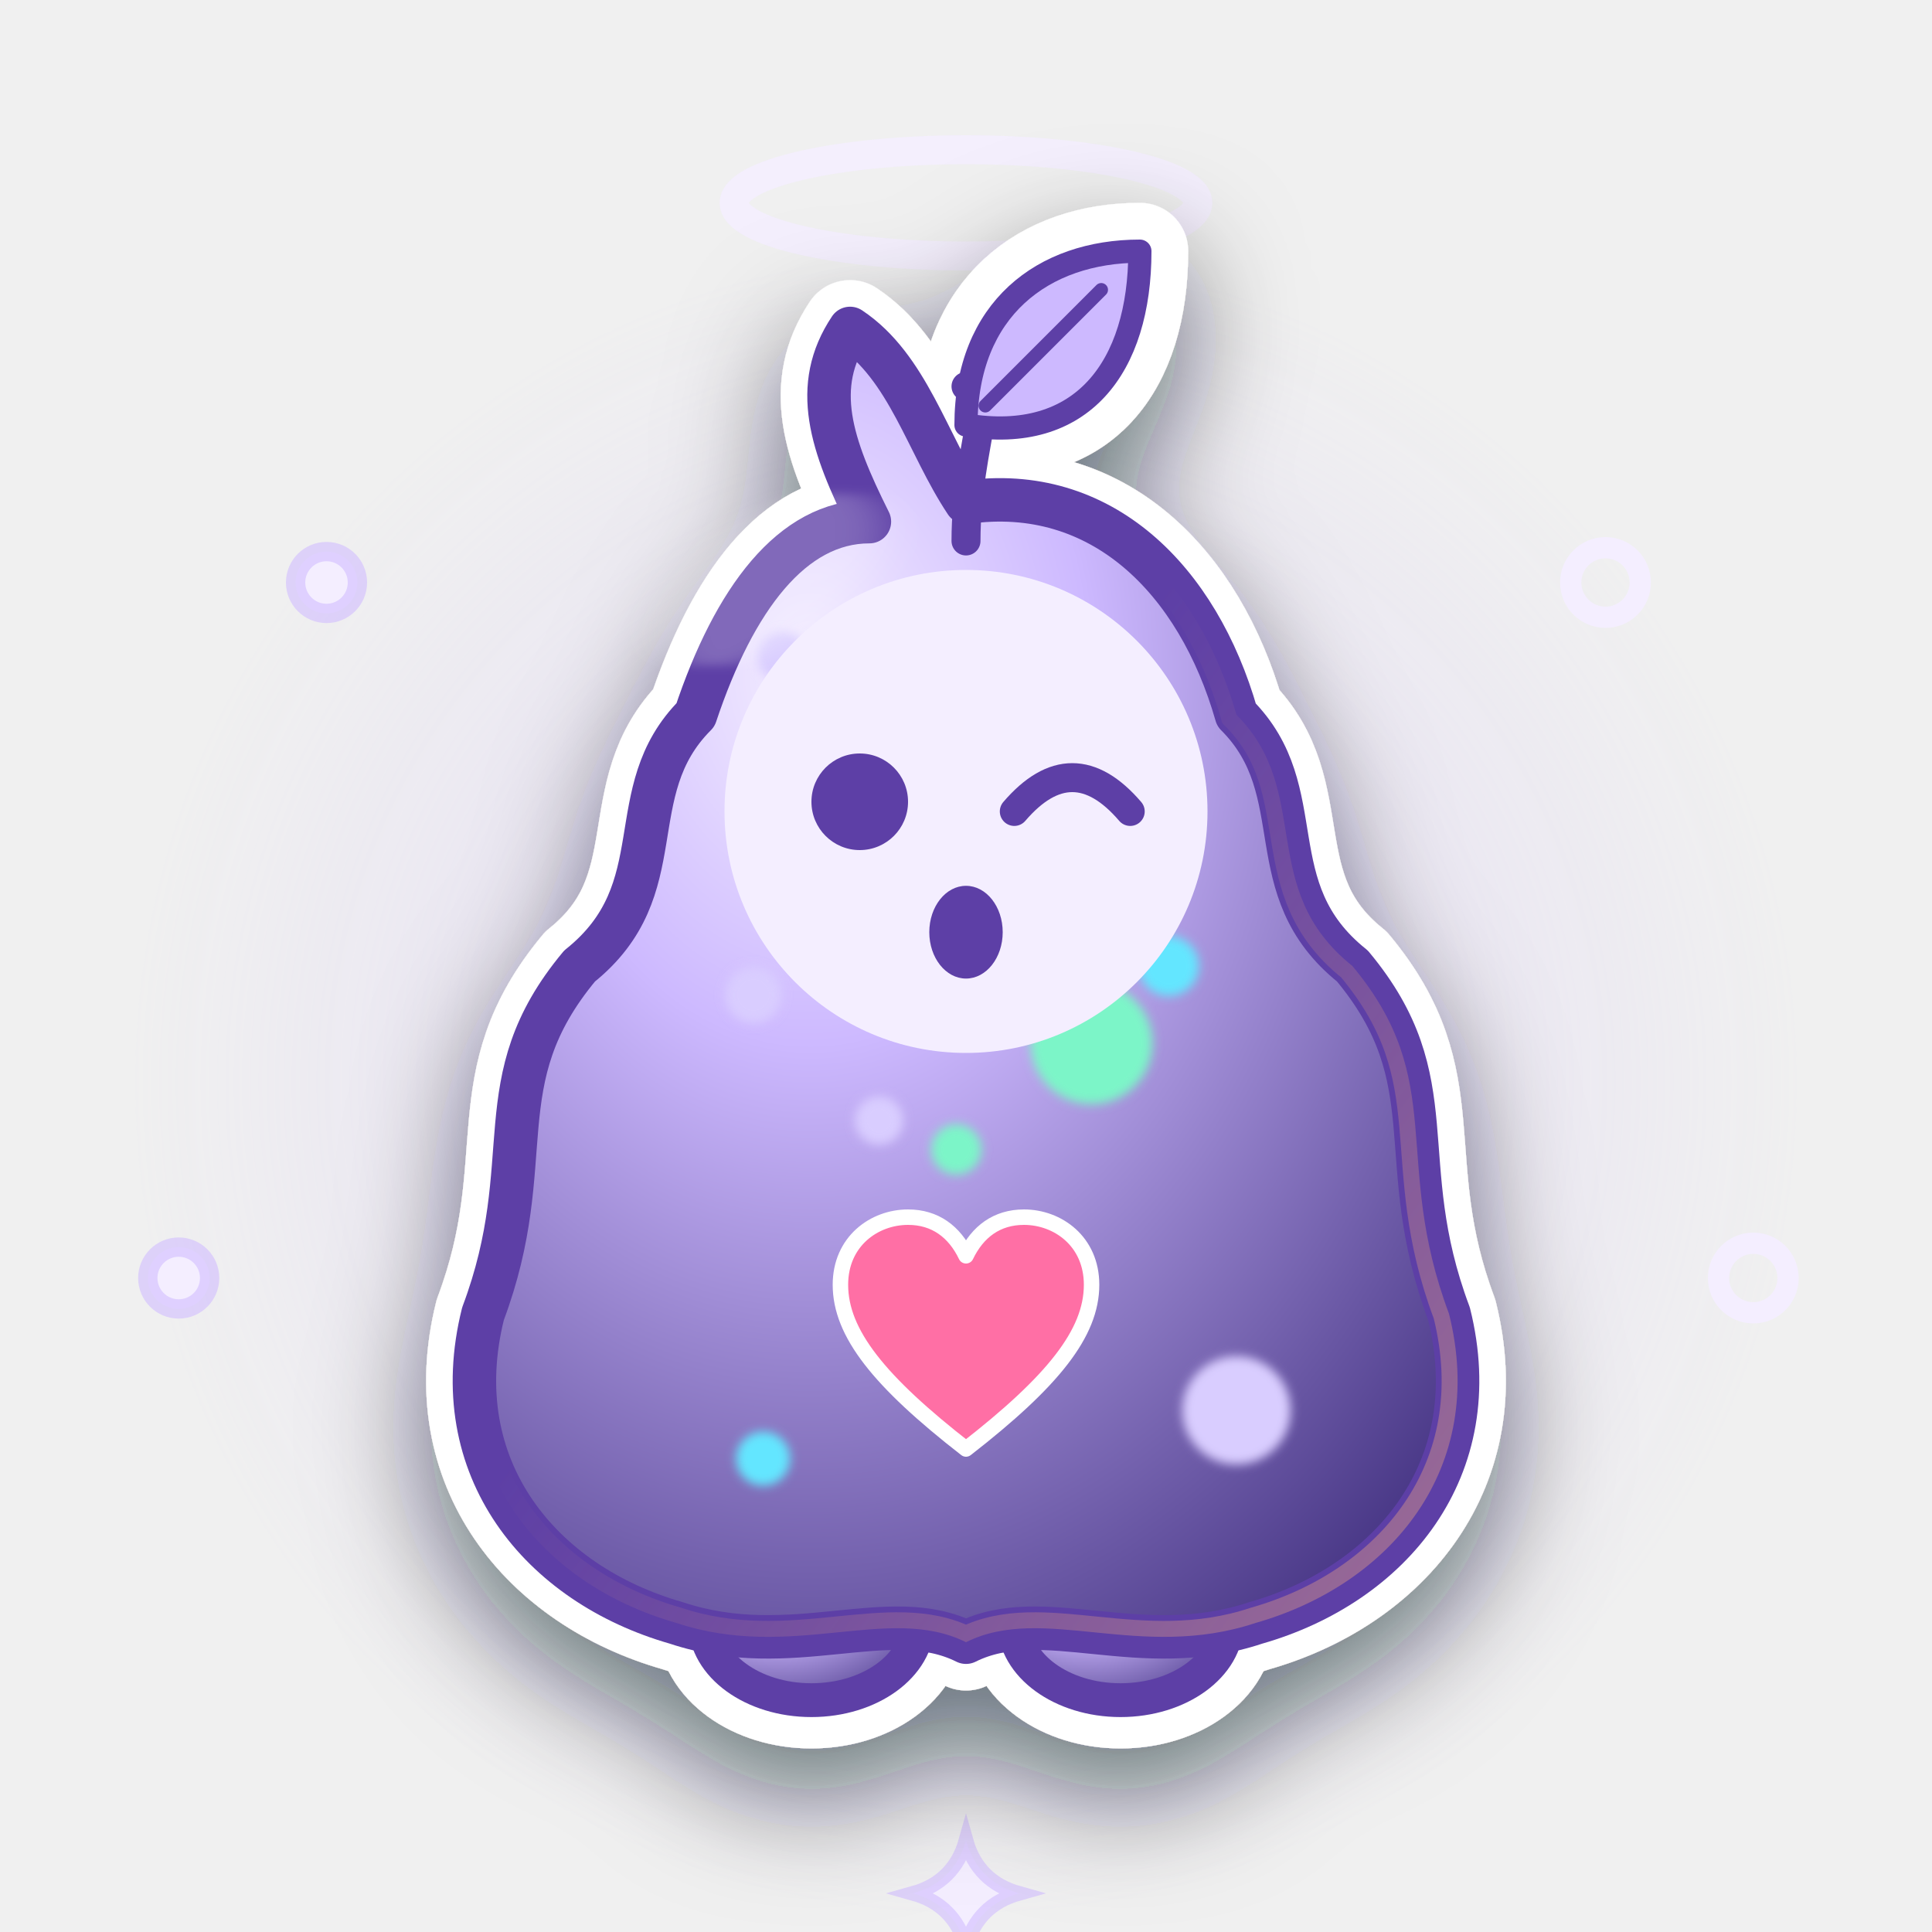
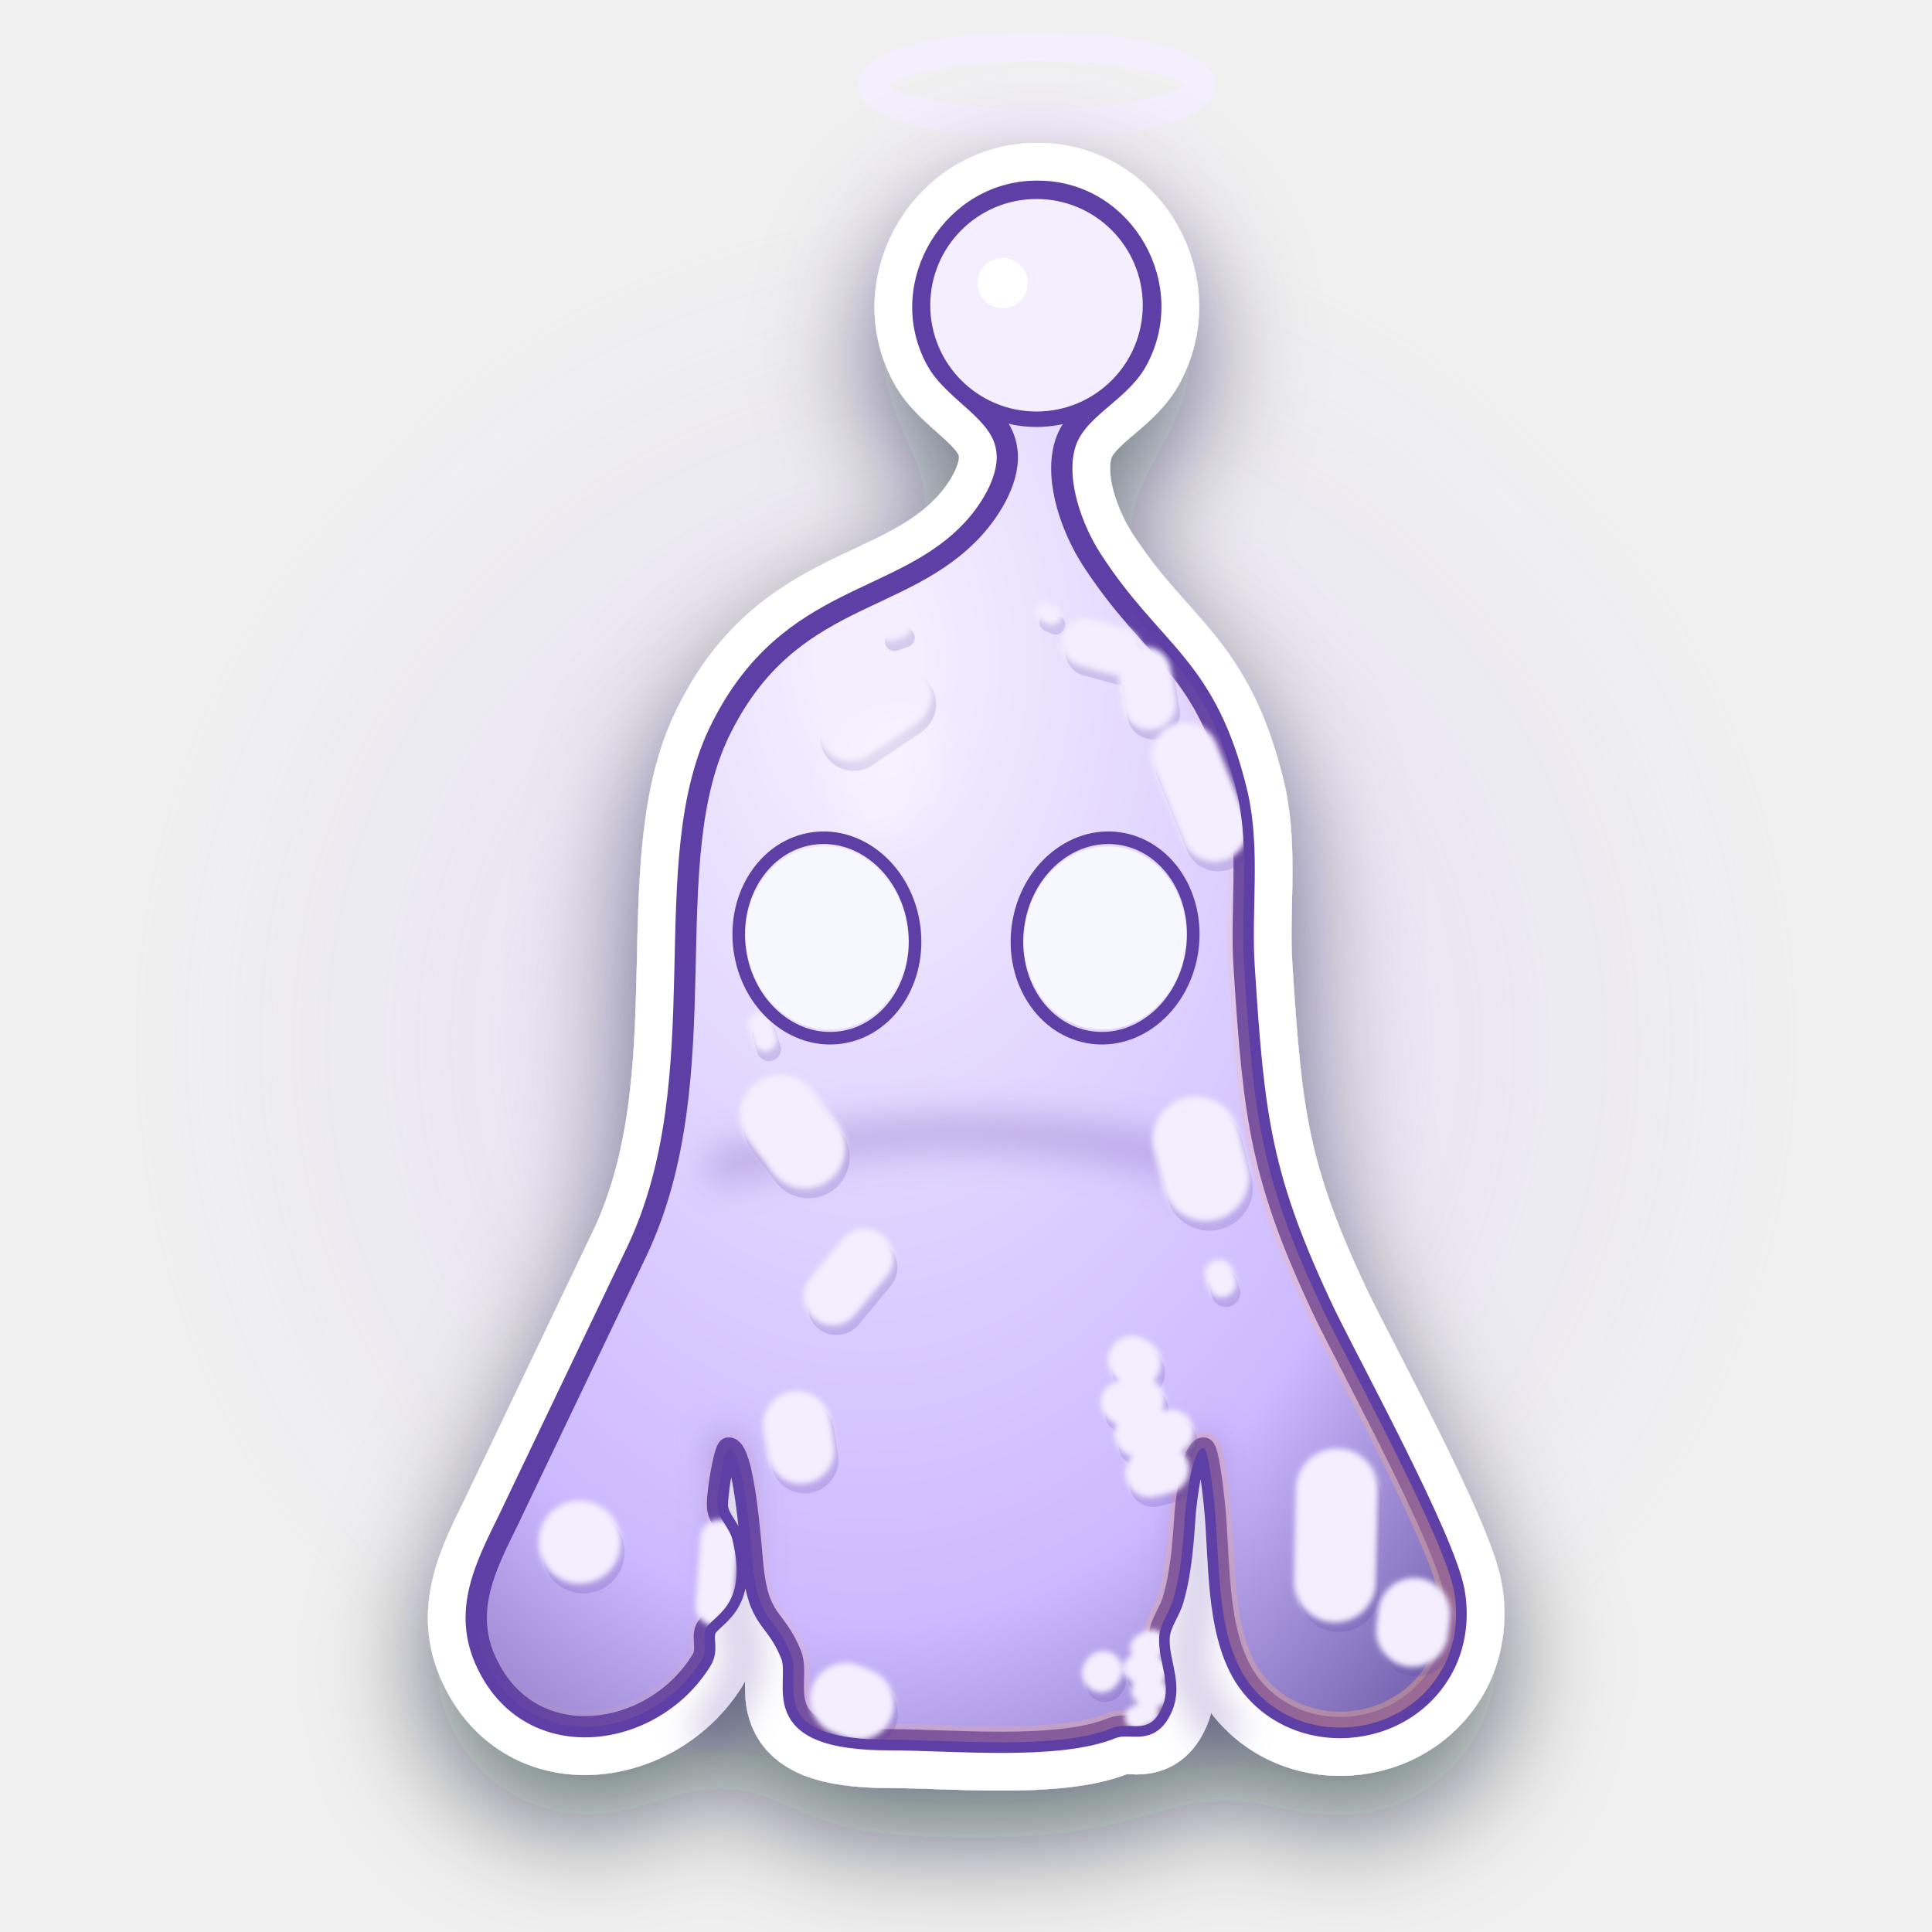
- <svg xmlns="http://www.w3.org/2000/svg" viewBox="0 0 200 200" width="64" height="64" role="img" aria-label="Arise Soul, lilac flame with wink eyes" data-soul="06f6f233f18448" data-detail="full">
+ <svg xmlns="http://www.w3.org/2000/svg" viewBox="0 0 200 200" width="64" height="64" role="img" aria-label="Arise Soul, lilac colour, with round button eyes and a glowing antenna orb" data-soul="06f6f233f18448" data-detail="full">
  <defs>
-     <path id="t06f6f233f18448-p" d="M100 52C114 50 124 60 128 74C136 82 130 92 140 100C150 112 144 120 150 136C154 152 144 164 130 168C118 172 108 166 100 170C92 166 82 172 70 168C56 164 46 152 50 136C56 120 50 112 60 100C70 92 64 82 72 74C76 62 82 54 90 54C86 46 84 40 88 34C94 38 96 46 100 52Z" />
+     <path id="t06f6f233f18448-p" d="M92.2 180.1c-13.4 0-9.1-5.7-10.3-8.8c-1.7-4.2-3.4-3.2-4-9.5c-.2-2.1-.9-12.1-2.5-11.9c-.4 0-1.3 5.2-1.1 6.3c.2 1.1 1.2 2 1.5 3.1c1.8 7.3-2.3 7.9-2.8 9.5c-.3 1 .3 2-.4 3.1c-5 8.1-17.6 10-22.2 .3c-2.6-5.4-.1-10.1 2.3-15c4.4-9.2 8.8-18.4 13.2-27.6c8.7-18.3 1.7-40.4 8.8-54.3c7.1-14.1 18.7-12.5 26.1-20.6c1.9-2.1 3.9-5.4 3.4-8.3c-.6-3.9-5.5-5.8-7.3-9.2c-4.2-7.8 1.8-17.6 10.7-17.4c8.8 .1 14.4 10 10 17.7c-1.9 3.3-6.4 4.9-7.4 8.7c-1 3.7 .8 8.6 2.8 11.7c6.4 9.9 11.9 10.9 15.1 24.4c1.3 5.8 .3 12 .7 17.9c1 15.6 1.7 21.8 8.4 35.9c3 6.1 12.2 23 13.3 28.5c.5 2.6 .2 5.3-.9 7.6c-4 8.2-15.9 9-20.8 1.3c-3-4.9-2.5-12.3-3.1-17.9c-.1-.9-.6-5.7-1.1-5.7c-1.2-.1-1.8 5.6-1.9 6.6c-.2 2.9-.4 6.1-1.2 8.9c-.3 1.3-1.4 2.6-1.5 4c-.2 2.8 1.7 5.3-.1 8.1c-1.3 2-3 .7-4.8 1.4c-5.6 2.3-16.6 1.2-22.9 1.2z" />
+     <g id="t06f6f233f18448-q" stroke-linecap="round">
+       <path stroke-width="2" d="M108.2 63.4l.7 .3M92.2 65.4l1.1-.4" />
+       <path stroke-width="2.5" d="M78.7 106l.5 1.6M117.7 177.8l1-.5" />
+       <path stroke-width="3" d="M126.2 131.9l.3 .9M118.5 170.6l.7-.4M117.8 172.7l1.6 .2M118.6 175l.9 .3" />
+       <path stroke-width="4" d="M74 166.3l.5-7M114 173.2l.2-.3" />
+       <path stroke-width="4.5" d="M116.2 145.2l2.1-.3M117.6 148.5l3.7-.3" />
+       <path stroke-width="5" d="M112.4 66.5l3.3 .9M117.2 140.8l.5 .3M119 152.5l1.6-.4" />
+       <path stroke-width="5.5" d="M118.5 69.7l.5 3.1" />
+       <path stroke-width="6" d="M86.2 134.2l3.3-4" />
+       <path stroke-width="7" d="M88 75.3l5-3.4M122.7 78.3l3 7.4M82.5 147.5l.4 2.6" />
+       <path stroke-width="7.5" d="M146.2 168.8l.2-1.7M87.6 175.9l1.2 .5" />
+       <path stroke-width="8.5" d="M80.8 115.5l2.5 3.3M138.2 163.7l.2-9.5M60 159.6l0 .1" />
+       <path stroke-width="9" d="M123.8 118l1 3.9" />
+     </g>
    <clipPath id="t06f6f233f18448-c">
      <use href="#t06f6f233f18448-p" />
    </clipPath>
-     <radialGradient id="t06f6f233f18448-b" cx=".34" cy=".26" r=".95">
-       <stop offset="0" stop-color="#F4EEFF" />
-       <stop offset=".3" stop-color="#CDB9FF" />
+     <radialGradient id="t06f6f233f18448-b" cx=".4" cy=".3" r="1.05">
+       <stop offset=".05" stop-color="#F4EEFF" />
+       <stop offset=".6" stop-color="#CDB9FF" />
      <stop offset="1" stop-color="#3B2A7A" />
    </radialGradient>
    <linearGradient id="t06f6f233f18448-r" x2="1" y2="1">
      <stop offset=".45" stop-color="#FFB27A" stop-opacity="0" />
      <stop offset="1" stop-color="#FFB27A" stop-opacity=".4" />
    </linearGradient>
    <radialGradient id="t06f6f233f18448-o">
      <stop offset="0" stop-color="#fff" />
      <stop offset=".45" stop-color="#F4EEFF" />
      <stop offset="1" stop-color="#F4EEFF" stop-opacity="0" />
    </radialGradient>
-     <g id="t06f6f233f18448-s">
-       <use href="#t06f6f233f18448-p" />
-       <ellipse cx="84" cy="168" rx="11" ry="8" />
-       <ellipse cx="116" cy="168" rx="11" ry="8" />
-       <path d="M100 56C100 46 104 38 100 40" />
-       <path d="M100 44C100 32 108 26 118 26C118 38 112 46 100 44Z" />
-     </g>
    <radialGradient id="t06f6f233f18448-g">
      <stop offset="0" stop-color="#D0BCFF" stop-opacity=".55" />
      <stop offset=".55" stop-color="#D0BCFF" stop-opacity=".18" />
      <stop offset="1" stop-color="#D0BCFF" stop-opacity="0" />
    </radialGradient>
-     <filter id="t06f6f233f18448-d" x="-.25" y="-.25" width="1.5" height="1.6">
+     <filter id="t06f6f233f18448-d" x="-.3" y="-.2" width="1.6" height="1.45">
      <feDropShadow dx="0" dy="5" stdDeviation="5.8" flood-color="#05081E" flood-opacity="0.55" />
    </filter>
-     <filter id="t06f6f233f18448-h" x="-.3" y="-.6" width="1.6" height="2.2">
+     <filter id="t06f6f233f18448-h" x="-.5" y="-.5" width="2" height="2">
      <feGaussianBlur stdDeviation="1.7" />
    </filter>
    <filter id="t06f6f233f18448-k">
-       <feGaussianBlur stdDeviation=".5" />
+       <feGaussianBlur stdDeviation=".3" />
    </filter>
  </defs>
-   <circle cx="100" cy="112" r="86" fill="url(#t06f6f233f18448-g)" />
-   <ellipse cx="100" cy="21" rx="24" ry="5.5" fill="none" stroke="#F4EEFF" stroke-width="3" opacity=".85" />
-   <circle cx="33.8" cy="60.3" r="3.2" fill="#F4EEFF" stroke="#D0BCFF" stroke-width="2" stroke-opacity=".6" />
-   <circle cx="166.2" cy="60.3" r="3.6" fill="none" stroke="#F4EEFF" stroke-width="2.2" />
-   <circle cx="18.5" cy="132.3" r="3.2" fill="#F4EEFF" stroke="#D0BCFF" stroke-width="2" stroke-opacity=".6" />
-   <circle cx="181.5" cy="132.3" r="3.6" fill="none" stroke="#F4EEFF" stroke-width="2.2" />
-   <path d="M100 190.5Q101.2 194.8 105.5 196Q101.2 197.2 100 201.5Q98.8 197.2 94.5 196Q98.8 194.8 100 190.5Z" fill="#F4EEFF" stroke="#D0BCFF" stroke-width="1.5" stroke-opacity=".6" />
-   <use href="#t06f6f233f18448-s" fill="#fff" stroke="#fff" stroke-width="10" stroke-linejoin="round" filter="url(#t06f6f233f18448-d)" />
-   <ellipse cx="84" cy="168" rx="11" ry="8" fill="url(#t06f6f233f18448-b)" stroke="#5D3FA6" stroke-width="3.5" />
-   <ellipse cx="116" cy="168" rx="11" ry="8" fill="url(#t06f6f233f18448-b)" stroke="#5D3FA6" stroke-width="3.5" />
-   <use href="#t06f6f233f18448-p" fill="url(#t06f6f233f18448-b)" stroke="#5D3FA6" stroke-width="4.5" stroke-linejoin="round" />
-   <g clip-path="url(#t06f6f233f18448-c)" filter="url(#t06f6f233f18448-k)">
-     <g fill="#7CF5C8">
-       <circle cx="113" cy="108" r="6.3" />
-       <circle cx="99" cy="119" r="2.6" />
-       <circle cx="100" cy="81" r="5.8" />
-     </g>
-     <g fill="#63E6FF">
-       <circle cx="121" cy="100" r="3.1" />
-       <circle cx="79" cy="151" r="2.8" />
-     </g>
-     <g fill="#D9CDFF">
-       <circle cx="91" cy="116" r="2.5" />
-       <circle cx="118" cy="89" r="3.1" />
-       <circle cx="81" cy="68" r="2.6" />
-       <circle cx="128" cy="146" r="5.6" />
-       <circle cx="78" cy="103" r="2.9" />
-     </g>
+   <circle cx="100" cy="108" r="86" fill="url(#t06f6f233f18448-g)" />
+   <ellipse cx="107.3" cy="8.8" rx="17" ry="4" fill="none" stroke="#F4EEFF" stroke-width="3" opacity=".85" />
+   <circle cx="107.3" cy="31.6" r="26" fill="url(#t06f6f233f18448-o)" />
+   <use href="#t06f6f233f18448-p" fill="#fff" stroke="#fff" stroke-width="10" stroke-linejoin="round" filter="url(#t06f6f233f18448-d)" />
+   <use href="#t06f6f233f18448-p" fill="url(#t06f6f233f18448-b)" stroke="#5D3FA6" stroke-width="2.2" stroke-linejoin="round" />
+   <use href="#t06f6f233f18448-p" fill="none" stroke="url(#t06f6f233f18448-r)" stroke-width="3.3" clip-path="url(#t06f6f233f18448-c)" />
+   <path d="M75.1 120.7c16.6-4.6 33.2-4.6 49.8 0M75.4 150c1.1 4.9 .2 10.4 .5 15.4c.2 2.2 1.4 4.6 1.1 6.8c-.4 2.2-1.8 5.1-3.4 6.7M124.6 150c-1.1 4.9-.2 10.4-.5 15.4c-.2 2.2-1.4 4.6-1.1 6.8c.4 2.2 1.8 5.1 3.4 6.7" fill="none" stroke="#5D3FA6" stroke-width="4" stroke-linecap="round" opacity=".25" filter="url(#t06f6f233f18448-h)" />
+   <g clip-path="url(#t06f6f233f18448-c)">
+     <use href="#t06f6f233f18448-q" stroke="#5D3FA6" opacity=".2" transform="translate(.4 1)" />
+     <use href="#t06f6f233f18448-q" stroke="#F4EEFF" filter="url(#t06f6f233f18448-k)" />
  </g>
-   <use href="#t06f6f233f18448-p" fill="none" stroke="url(#t06f6f233f18448-r)" stroke-width="3.3" clip-path="url(#t06f6f233f18448-c)" />
-   <ellipse cx="80" cy="60" rx="13" ry="6.5" transform="rotate(-34 80 60)" fill="#fff" opacity=".22" filter="url(#t06f6f233f18448-h)" />
-   <circle cx="100" cy="84" r="25" fill="#F4EEFF" />
-   <path d="M100 150C91 143 87 138 87 133C87 128.5 90.5 126 94 126C96.8 126 98.8 127.5 100 130C101.2 127.5 103.2 126 106 126C109.5 126 113 128.5 113 133C113 138 109 143 100 150Z" fill="#FF6FA5" stroke="#fff" stroke-width="1.6" stroke-linejoin="round" />
-   <path d="M100 56C100 46 104 38 100 40" fill="none" stroke="#5D3FA6" stroke-width="3" stroke-linecap="round" />
-   <path d="M100 44C100 32 108 26 118 26C118 38 112 46 100 44Z" fill="#CDB9FF" stroke="#5D3FA6" stroke-width="2.4" stroke-linejoin="round" />
-   <path d="M102 42L114 30" stroke="#5D3FA6" stroke-width="1.4" stroke-linecap="round" />
-   <circle cx="89" cy="83" r="5" fill="#5D3FA6" />
-   <path d="M105 84Q111 77 117 84" fill="none" stroke="#5D3FA6" stroke-width="3" stroke-linecap="round" />
-   <ellipse cx="100" cy="96.5" rx="3.8" ry="4.8" fill="#5D3FA6" />
+   <ellipse cx="92" cy="80.3" rx="7.2" ry="4.8" transform="rotate(-70 92 80.3)" fill="#fff" opacity=".3" filter="url(#t06f6f233f18448-h)" />
+   <g id="t06f6f233f18448-e" transform="translate(85.6 97.1) rotate(82)">
+     <ellipse rx="9.5" ry="8.4" fill="#F7F8FF" />
+     <ellipse rx="10.4" ry="9.1" fill="none" stroke="#5D3FA6" stroke-width="1.3" />
+   </g>
+   <use href="#t06f6f233f18448-e" transform="matrix(-1 0 0 1 200 0)" />
+   <circle cx="107.3" cy="31.6" r="11.8" fill="#F4EEFF" stroke="#5D3FA6" stroke-width="1.6" />
+   <circle cx="103.8" cy="29.3" r="2.6" fill="#fff" />
</svg>
